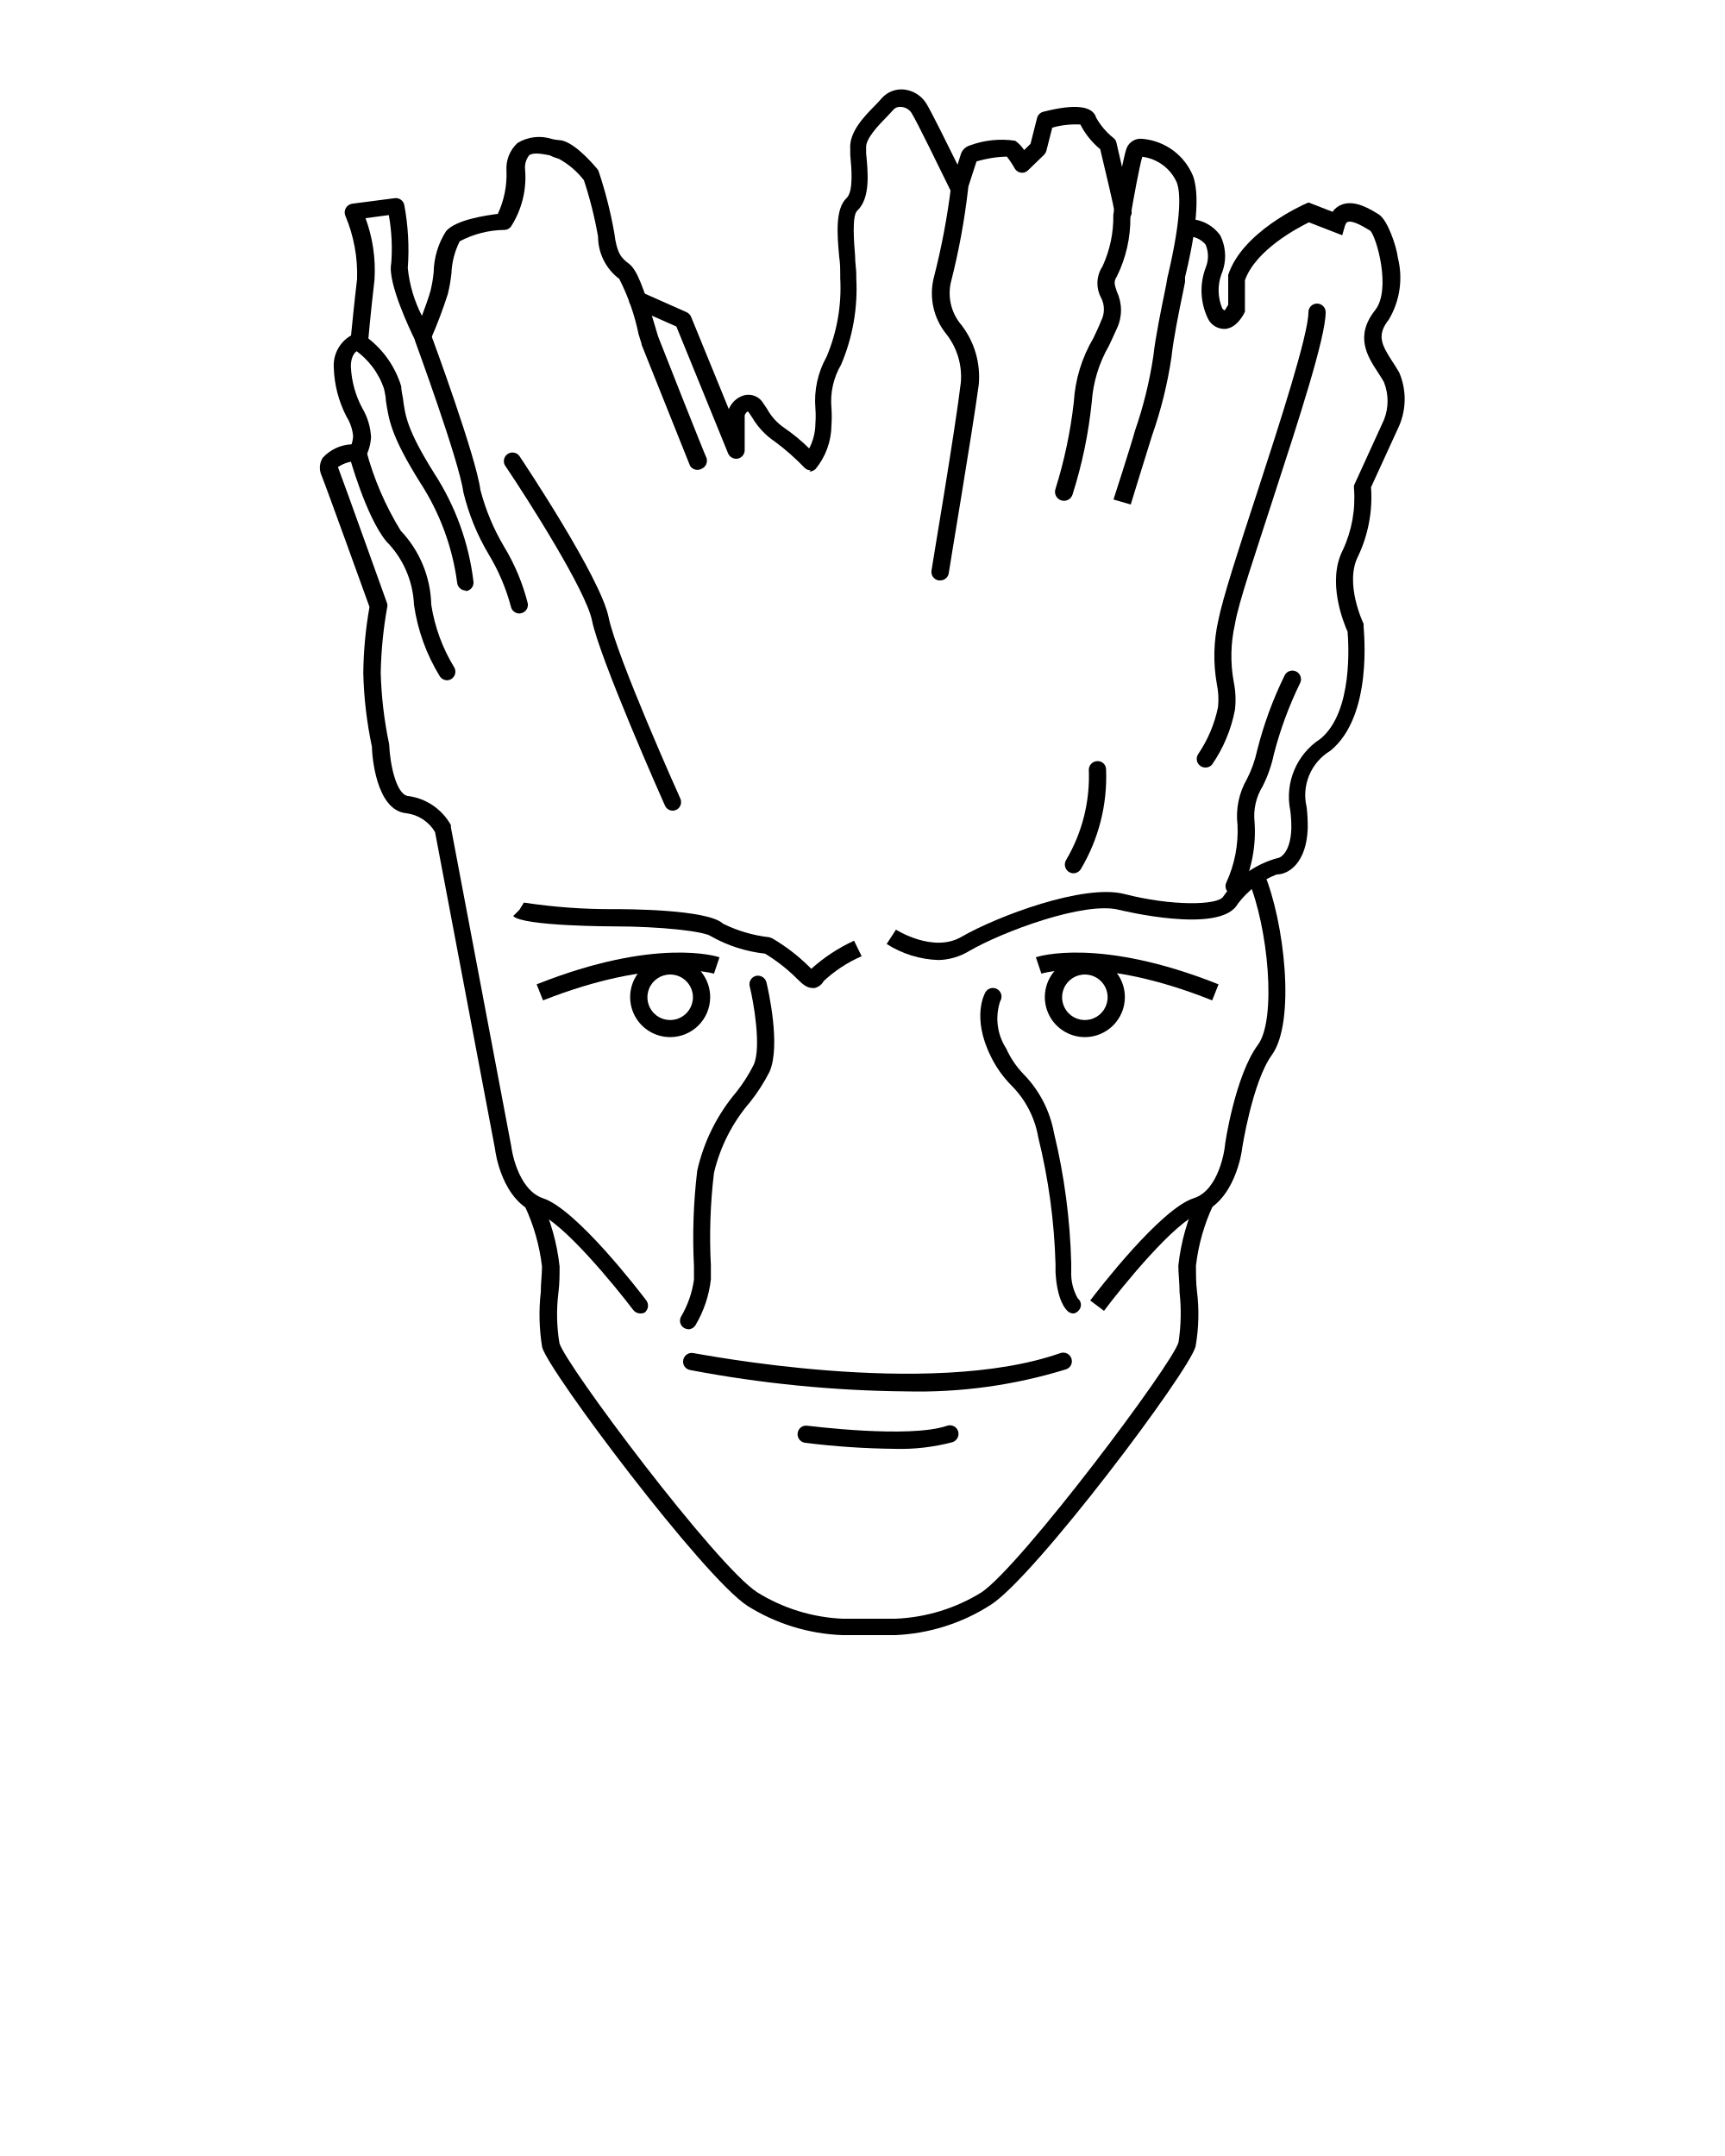
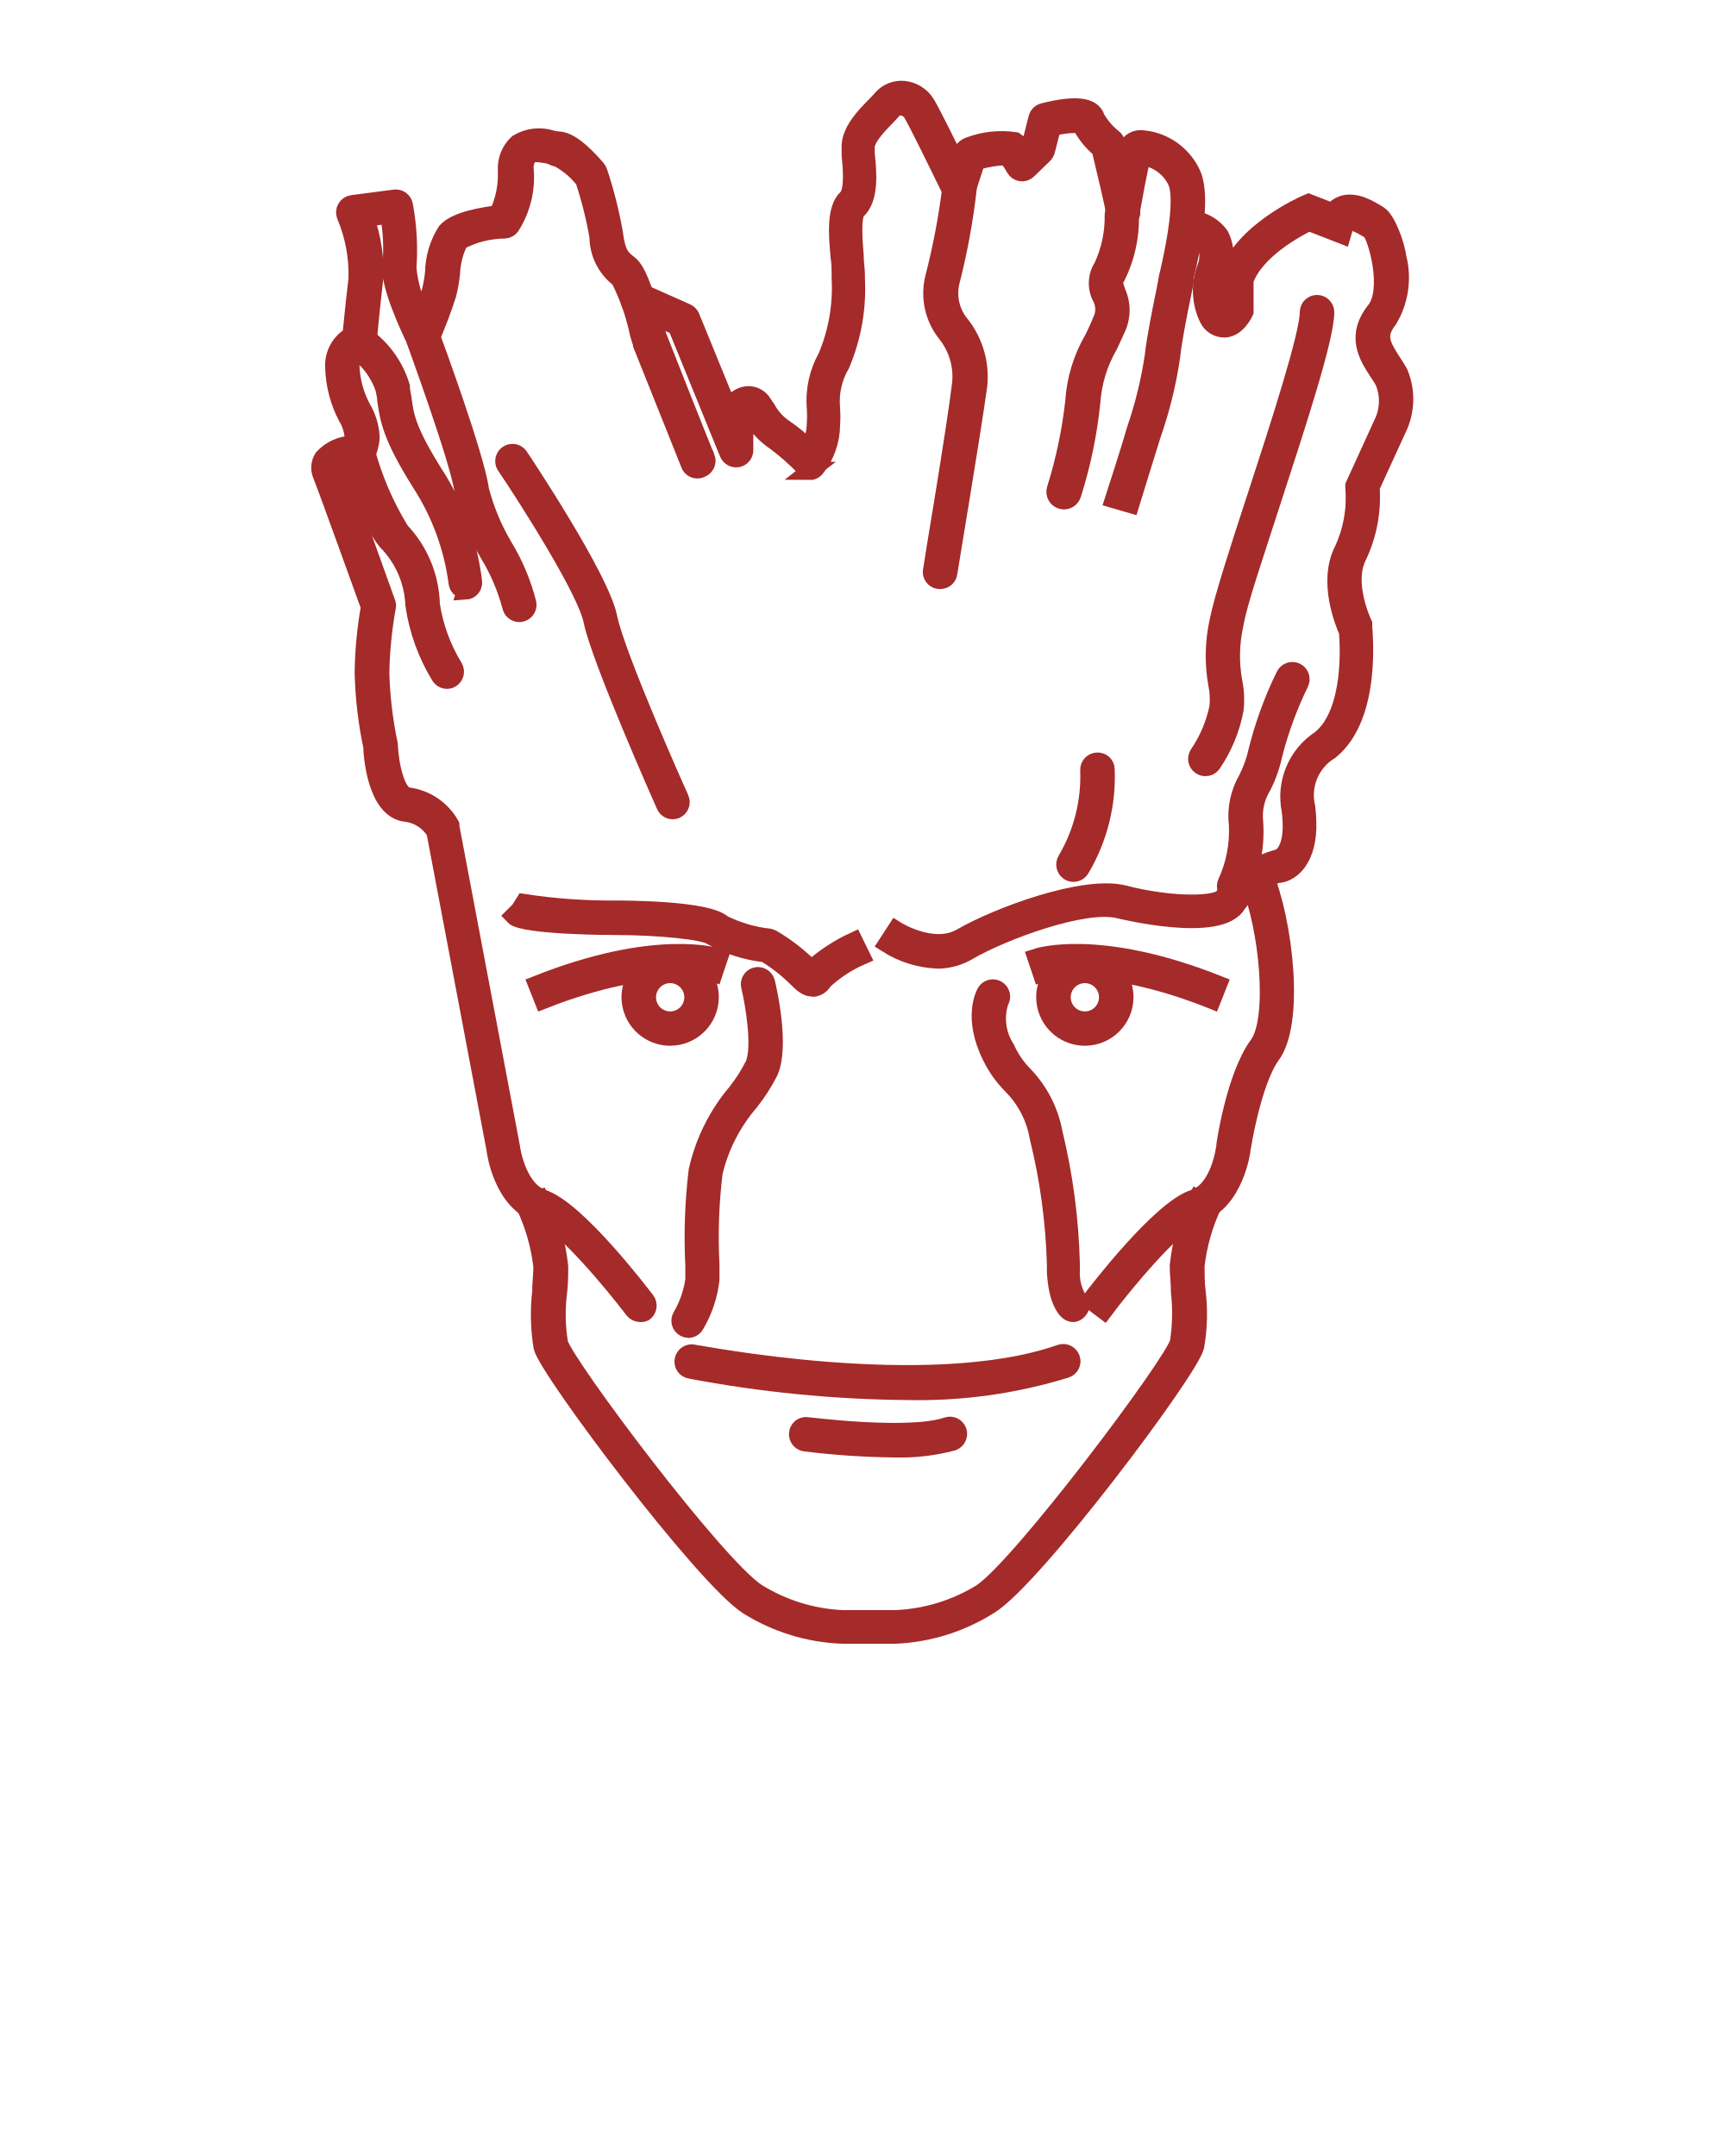
<svg xmlns="http://www.w3.org/2000/svg" data-name="Layer 1" viewBox="0 0 100 125" x="0px" y="0px">
+   <style>
+ path {
+     fill: brown;
+     stroke-width: 1px;
+     stroke: brown;
+ }
+ </style>
  <path d="M64,76l-.8-.6c.41-.54,4.07-5.31,6-5.93C70.7,69,71,66.53,71,66.51c0-.18.61-4.16,1.92-5.93,1.1-1.48.6-6.82-.56-9.57l.92-.39c1.18,2.81,1.85,8.65.44,10.56C72.6,62.74,72,66.6,72,66.64s-.39,3.06-2.51,3.74C68.14,70.82,65.08,74.55,64,76Z" />
  <path d="M51.9,94.8H48.83a11.11,11.11,0,0,1-5.49-1.69c-2.55-1.64-11.55-13.62-11.91-15a11.6,11.6,0,0,1-.08-3.2c0-.52.07-1,.07-1.48a11.35,11.35,0,0,0-1-3.51l.91-.42a12.2,12.2,0,0,1,1.11,3.93c0,.48,0,1-.07,1.54a10.17,10.17,0,0,0,.06,2.9c.33,1.23,9.1,12.93,11.47,14.45a10.22,10.22,0,0,0,4.95,1.53H51.9a10.25,10.25,0,0,0,5-1.53C59.22,90.75,68,79.05,68.32,77.82a11,11,0,0,0,.06-2.9c0-.53-.07-1.06-.07-1.54a12.2,12.2,0,0,1,1.11-3.93l.91.42a11.35,11.35,0,0,0-1,3.51c0,.46,0,1,.06,1.48a10.87,10.87,0,0,1-.08,3.2c-.35,1.43-9.35,13.41-11.9,15A11.11,11.11,0,0,1,51.9,94.8Z" />
  <path d="M54.4,55.66a5.93,5.93,0,0,1-3-.93l.54-.83s2.15,1.37,3.79.42c2.05-1.19,7.09-3.09,9.44-2.49,2.75.71,5.46.67,5.75.14a5.61,5.61,0,0,1,3.14-2.22c.16,0,.75-.32.8-1.7A7.71,7.71,0,0,0,74.8,47a4,4,0,0,1,1.74-4.16c1.92-1.56,1.63-5.61,1.58-6.22-.22-.49-1.22-2.9-.27-4.74a7.13,7.13,0,0,0,.64-3.59l0-.14,1.74-3.81h0a2.94,2.94,0,0,0,0-2.18c-.1-.19-.23-.38-.35-.57-.61-.93-1.36-2.1-.16-3.61.94-1.19.09-4.21-.28-4.6-.29-.17-1-.63-1.31-.51-.08,0-.14.15-.17.25l-.15.52-1.93-.75c-.69.34-3.09,1.61-3.71,3.36l0,1.71,0,.11c-.07.16-.47.95-1.15,1a1.06,1.06,0,0,1-1-.61,3.75,3.75,0,0,1-.13-2.93,1.74,1.74,0,0,0,0-1.35,1.36,1.36,0,0,0-1.12-.48l.07-1a2.27,2.27,0,0,1,1.9.95,2.69,2.69,0,0,1,.07,2.24,2.72,2.72,0,0,0,.05,2A.44.44,0,0,0,71,18s.12-.19.2-.33l0-1.65,0-.08c.81-2.49,4.32-4.05,4.47-4.12l.19-.08,1.39.54a1.11,1.11,0,0,1,.54-.42c.77-.29,1.67.28,2.15.58s1,1.76,1.1,2.52a4.74,4.74,0,0,1-.53,3.57c-.72.91-.42,1.46.22,2.45.13.2.27.41.39.63a3.93,3.93,0,0,1,0,3.06l-1.64,3.58a8,8,0,0,1-.75,4c-.81,1.57.31,3.9.32,3.92l0,.16c0,.21.57,5.17-1.93,7.2a3,3,0,0,0-1.37,3.28,9.49,9.49,0,0,1,.06,1.22c-.07,2-1.11,2.67-1.8,2.67a5.1,5.1,0,0,0-2.26,1.71c-1,1.8-6.82.35-6.88.34-2-.51-6.74,1.26-8.69,2.39A3.57,3.57,0,0,1,54.4,55.66Z" />
  <path d="M65.55,29.25l-1-.29s1-3.09,1.25-4a24.14,24.14,0,0,0,1.06-4.31c.12-1.11.48-2.84.67-3.77.07-.33.11-.57.12-.64a2.93,2.93,0,0,1,.08-.37c.78-3.37.7-4.73.49-5.29a2.54,2.54,0,0,0-2-1.49h0c-.17.56-.5,2.38-.69,3.49a7.63,7.63,0,0,1-.78,3.44c-.2.3-.15.46,0,.9a2.5,2.5,0,0,1,0,2.12c-.14.33-.31.66-.46,1a7.58,7.58,0,0,0-1,3.27,26.58,26.58,0,0,1-1.11,5.35.5.5,0,0,1-1-.29,26.85,26.85,0,0,0,1.07-5.06,8.27,8.27,0,0,1,1.13-3.7c.15-.32.31-.64.45-1a1.47,1.47,0,0,0,0-1.35,1.77,1.77,0,0,1,.08-1.81,6.86,6.86,0,0,0,.63-3c.1-.62.56-3.32.78-3.88a.87.87,0,0,1,.91-.52h0a3.5,3.5,0,0,1,2.93,2.15c.49,1.33,0,4-.46,5.86a2,2,0,0,0,0,.25s0,.07-.14.73c-.19.91-.54,2.61-.65,3.68a24.59,24.59,0,0,1-1.12,4.52C66.49,26.18,65.55,29.25,65.55,29.25Z" />
  <path d="M47,27.27a.51.51,0,0,1-.36-.15,13.51,13.51,0,0,0-1.71-1.51,4.29,4.29,0,0,1-1.31-1.38l-.2-.3a.31.31,0,0,0-.07-.08.43.43,0,0,0-.18.23c0,.28,0,1.33,0,2a.5.5,0,0,1-.4.51.51.51,0,0,1-.56-.3l-3-7.36-2.44-1.08a.51.51,0,0,1-.26-.66.5.5,0,0,1,.66-.26l2.63,1.17a.51.51,0,0,1,.26.26l2.19,5.36a1.37,1.37,0,0,1,.88-.8,1,1,0,0,1,1.13.48l.21.31a3.15,3.15,0,0,0,1,1.1A10.66,10.66,0,0,1,46.91,26a3.19,3.19,0,0,0,.36-1.45,5.93,5.93,0,0,0,0-.87,5.22,5.22,0,0,1,.65-3,10.28,10.28,0,0,0,.79-4.55V15.9c0-.26,0-.61-.06-1-.12-1.31-.24-2.79.43-3.42.41-.39.28-1.76.21-2.5l0-.33c-.08-1,.82-1.91,1.48-2.58.14-.15.26-.27.35-.38a1.52,1.52,0,0,1,1.29-.5A1.75,1.75,0,0,1,53.7,6c.26.42,1.2,2.31,1.81,3.55l.2-.64a.78.78,0,0,1,.49-.47,5.3,5.3,0,0,1,2.65-.28,1.93,1.93,0,0,1,.52.54l.37-.36.38-1.5a.5.5,0,0,1,.36-.36c1.84-.47,2.87-.35,3.07.35a4,4,0,0,0,1,1.17.45.45,0,0,1,.17.27c.91,3.9.9,4,.88,4.11a.5.5,0,0,1-.58.4.51.51,0,0,1-.42-.47c0-.28-.51-2.32-.82-3.66a4.51,4.51,0,0,1-1.15-1.43A5,5,0,0,0,61,7.4l-.34,1.34a.58.58,0,0,1-.14.24l-.92.89a.47.47,0,0,1-.42.14.5.5,0,0,1-.36-.25,5.3,5.3,0,0,0-.45-.68,6.66,6.66,0,0,0-1.76.28l-.55,1.69a.49.49,0,0,1-.44.35.51.51,0,0,1-.48-.28c-.68-1.38-2-4.11-2.31-4.59a.77.77,0,0,0-.59-.33.51.51,0,0,0-.44.15c-.1.12-.24.26-.39.42-.47.48-1.25,1.28-1.2,1.81l0,.31c.11,1.1.26,2.61-.52,3.33-.31.3-.18,1.86-.12,2.6,0,.42.07.8.07,1.08v.24a11.23,11.23,0,0,1-.88,5,4.2,4.2,0,0,0-.56,2.51,7.27,7.27,0,0,1,0,1,4.05,4.05,0,0,1-.92,2.54.51.51,0,0,1-.37.15ZM56.67,9.2h0Z" />
  <path d="M37.11,76.15a.51.51,0,0,1-.4-.2c-1.06-1.4-4.12-5.13-5.5-5.57-2.12-.68-2.5-3.63-2.51-3.75L25.22,48.24a2.27,2.27,0,0,0-1.66-1.09c-1.8-.16-2-3.48-2-3.86a23.26,23.26,0,0,1-.5-4.27,23.43,23.43,0,0,1,.36-3.83c-.34-.93-2.41-6.7-2.79-7.65a1.07,1.07,0,0,1,.08-1,2.4,2.4,0,0,1,1.67-.78,1.78,1.78,0,0,0,.09-.48,2.57,2.57,0,0,0-.38-1.12,6.61,6.61,0,0,1-.74-2.84,2,2,0,0,1,1-1.87c.06-.59.19-1.93.35-3.27a8.67,8.67,0,0,0-.68-3.67.51.51,0,0,1,.4-.7l2.46-.32a.5.5,0,0,1,.56.41,14.28,14.28,0,0,1,.2,3.64,7.69,7.69,0,0,0,.82,2.77c.19-.5.39-1.06.5-1.46a7.72,7.72,0,0,0,.18-1.06,4.56,4.56,0,0,1,.72-2.39c.59-.67,2.31-.91,3-1a5.4,5.4,0,0,0,.5-2.52A2,2,0,0,1,30,8.29a2.4,2.4,0,0,1,2-.23,2.15,2.15,0,0,0,.37.06c.77,0,1.83,1.17,2.25,1.67a.42.42,0,0,1,.09.16,25,25,0,0,1,.9,3.55c.15,1.2.4,1.45.85,1.79S37.28,16.56,38,19c.08.26.13.46.16.53.12.32,2.76,7,2.79,7a.51.51,0,0,1-.28.65A.5.5,0,0,1,40,27l-2.8-7c0-.08-.09-.31-.18-.62a12.69,12.69,0,0,0-1.12-3.21,3.07,3.07,0,0,1-1.23-2.45,23.08,23.08,0,0,0-.82-3.27,4.64,4.64,0,0,0-1.45-1.24A3.61,3.61,0,0,1,31.85,9c-.39-.07-.93-.18-1.17,0a1.13,1.13,0,0,0-.24.83,5.29,5.29,0,0,1-.82,3.31.49.49,0,0,1-.35.19,5.66,5.66,0,0,0-2.62.66,4.53,4.53,0,0,0-.48,1.86,9,9,0,0,1-.21,1.2,26.86,26.86,0,0,1-1,2.64.5.5,0,0,1-.44.31.54.54,0,0,1-.46-.28c-.27-.55-1.61-3.34-1.38-4.45a11,11,0,0,0-.14-2.8l-1.35.18a8.72,8.72,0,0,1,.52,3.57c-.21,1.79-.37,3.57-.37,3.57a.52.52,0,0,1-.42.45c-.09,0-.58.17-.58,1A5.62,5.62,0,0,0,21,23.66a3.65,3.65,0,0,1,.51,1.69,2.85,2.85,0,0,1-.32,1.15.49.49,0,0,1-.41.23,2.07,2.07,0,0,0-1.19.35c.43,1.13,2.75,7.63,2.85,7.9a.46.46,0,0,1,0,.26A24.33,24.33,0,0,0,22.07,39a23.22,23.22,0,0,0,.49,4.15c.05,1.22.43,2.92,1.09,3a3.33,3.33,0,0,1,2.49,1.69.65.65,0,0,1,0,.13l3.5,18.5c0,.06.33,2.48,1.83,3,1.93.62,5.59,5.39,6,5.93a.51.51,0,0,1-.1.7A.49.49,0,0,1,37.11,76.15Z" />
  <path d="M47.09,57.28c-.33,0-.59-.24-.92-.57a9.89,9.89,0,0,0-1.82-1.42,8.16,8.16,0,0,1-3.12-1c-.38-.3-3-.58-5.58-.58,0,0-5.35,0-5.9-.6l.36-.36.26-.42a33.57,33.57,0,0,0,5.28.38c.55,0,5.37,0,6.26.84a8.05,8.05,0,0,0,2.69.79l.18.07A10.7,10.7,0,0,1,46.86,56l.17.17a9.89,9.89,0,0,1,2.48-1.63l.44.9a7.74,7.74,0,0,0-2.2,1.44.79.79,0,0,1-.57.41Z" />
  <path d="M30.11,35.57a.51.51,0,0,1-.5-.43,11.71,11.71,0,0,0-1.28-3,13,13,0,0,1-1.47-3.61c-.24-1.8-2.78-8.7-2.8-8.77a.5.5,0,0,1,.93-.35c.11.29,2.61,7.08,2.86,9a12.74,12.74,0,0,0,1.37,3.28A12,12,0,0,1,30.6,35a.5.5,0,0,1-.42.56Z" />
  <path d="M25.92,39.44a.51.51,0,0,1-.43-.24A10.86,10.86,0,0,1,24,35.07a5.57,5.57,0,0,0-1.61-3.69c-1.18-1.44-2.12-4.87-2.16-5a.5.5,0,0,1,1-.26,17.43,17.43,0,0,0,2,4.65A6.44,6.44,0,0,1,25,35.06a9.84,9.84,0,0,0,1.33,3.63.5.5,0,0,1-.17.68A.48.48,0,0,1,25.92,39.44Z" />
  <path d="M27,34.24a.51.51,0,0,1-.5-.47A14,14,0,0,0,24.37,28c-1.72-2.74-1.83-3.68-2-4.77,0-.21-.06-.43-.1-.66a4.43,4.43,0,0,0-1.73-2.3.5.5,0,1,1,.58-.82,5.58,5.58,0,0,1,2.14,2.95c0,.25.07.48.1.7.13,1,.23,1.82,1.83,4.37a14.76,14.76,0,0,1,2.26,6.27.49.49,0,0,1-.46.53Z" />
  <path d="M39,47a.49.49,0,0,1-.45-.29c-.16-.35-3.78-8.52-4.23-10.73-.34-1.72-3.7-7-5-8.93a.5.5,0,1,1,.83-.55c.19.28,4.67,7,5.13,9.28S39.4,46.22,39.44,46.3a.5.5,0,0,1-.25.66A.52.52,0,0,1,39,47Z" />
  <path d="M39.92,77.07a.59.59,0,0,1-.25-.07.49.49,0,0,1-.18-.68,5.79,5.79,0,0,0,.74-2.13c0-.19,0-.46,0-.78a32.45,32.45,0,0,1,.19-5.54,10.66,10.66,0,0,1,2.27-4.56,9.22,9.22,0,0,0,1-1.57c.46-1,0-3.64-.23-4.56a.5.5,0,0,1,.36-.6.51.51,0,0,1,.61.37c.09.37.85,3.67.18,5.19a10.59,10.59,0,0,1-1.13,1.76A9.68,9.68,0,0,0,41.39,68a31.2,31.2,0,0,0-.18,5.36c0,.34,0,.62,0,.82a6.64,6.64,0,0,1-.88,2.63A.5.5,0,0,1,39.92,77.07Z" />
  <path d="M62.25,76.15a.49.49,0,0,1-.33-.11c-.15-.12-.64-.65-.73-2.28l0-.46a34.71,34.71,0,0,0-1-7.35,5.58,5.58,0,0,0-1.54-3,6.32,6.32,0,0,1-1.22-1.72c-1.11-2.25-.35-3.61-.32-3.67a.5.5,0,1,1,.87.49,3.19,3.19,0,0,0,.35,2.74,5.23,5.23,0,0,0,1,1.48,6.56,6.56,0,0,1,1.77,3.41,36,36,0,0,1,1,7.56l0,.46a2.93,2.93,0,0,0,.38,1.58.47.47,0,0,1,.06.69A.5.5,0,0,1,62.25,76.15Z" />
  <path d="M52.53,80.67A70.49,70.49,0,0,1,40,79.43a.49.49,0,0,1-.39-.59.5.5,0,0,1,.59-.39c.13,0,13.62,2.69,21.27,0a.5.5,0,0,1,.64.31.49.49,0,0,1-.31.63A29,29,0,0,1,52.53,80.67Z" />
  <path d="M51.84,84a45.92,45.92,0,0,1-5.17-.35.5.5,0,0,1-.43-.56.49.49,0,0,1,.56-.43c.06,0,5.91.76,8.11,0a.5.5,0,0,1,.63.31.51.51,0,0,1-.31.64A11.77,11.77,0,0,1,51.84,84Z" />
  <path d="M54.5,33.65h-.09a.5.5,0,0,1-.41-.57c0-.08,1.37-8.11,1.7-10.9a4,4,0,0,0-.84-2.81,3.75,3.75,0,0,1-.73-3.26,41.49,41.49,0,0,0,1-5.26.51.51,0,0,1,.55-.44.49.49,0,0,1,.44.56,39.9,39.9,0,0,1-1,5.41,2.84,2.84,0,0,0,.62,2.47,4.92,4.92,0,0,1,1,3.45C56.36,25.1,55,33.15,55,33.23A.49.49,0,0,1,54.5,33.65Z" />
  <path d="M71.55,51.88a.54.54,0,0,1-.22-.05.5.5,0,0,1-.24-.66,7.15,7.15,0,0,0,.65-3.34,4.29,4.29,0,0,1,.55-2.67,6.71,6.71,0,0,0,.58-1.62,22.16,22.16,0,0,1,1.6-4.38.5.5,0,1,1,.9.44,21.74,21.74,0,0,0-1.52,4.12,7.59,7.59,0,0,1-.65,1.86,3.29,3.29,0,0,0-.47,2.1A8,8,0,0,1,72,51.59.51.51,0,0,1,71.55,51.88Z" />
  <path d="M69.87,44.5a.51.51,0,0,1-.28-.09.5.5,0,0,1-.13-.69A7.54,7.54,0,0,0,70.61,41a4.37,4.37,0,0,0-.07-1.35A9.3,9.3,0,0,1,70.62,36c.24-1.25,1.2-4.22,2.23-7.36,1.34-4.11,3-9.24,3-10.54a.5.5,0,0,1,.5-.5.5.5,0,0,1,.5.5c0,1.46-1.56,6.24-3.06,10.85-1,3.11-2,6-2.2,7.24a8.34,8.34,0,0,0-.07,3.34,5.09,5.09,0,0,1,.07,1.63,8.35,8.35,0,0,1-1.32,3.16A.48.48,0,0,1,69.87,44.5Z" />
  <path d="M62.23,50.63a.53.53,0,0,1-.27-.08.51.51,0,0,1-.15-.7,9.52,9.52,0,0,0,1.31-5.2.5.5,0,0,1,.48-.52.48.48,0,0,1,.52.48,10.46,10.46,0,0,1-1.47,5.79A.51.51,0,0,1,62.23,50.63Z" />
  <path d="M38.86,60.13a2.32,2.32,0,1,1,2.31-2.31A2.32,2.32,0,0,1,38.86,60.13Zm0-3.63a1.32,1.32,0,1,0,1.31,1.32A1.32,1.32,0,0,0,38.86,56.5Z" />
  <path d="M31.48,58l-.37-.93c6.91-2.75,10.45-1.62,10.6-1.57l-.32.95.16-.48-.16.48S38,55.43,31.48,58Z" />
  <path d="M62.9,60.13a2.32,2.32,0,1,1,2.31-2.31A2.32,2.32,0,0,1,62.9,60.13Zm0-3.63a1.32,1.32,0,1,0,1.31,1.32A1.32,1.32,0,0,0,62.9,56.5Z" />
  <path d="M70.27,58c-6.56-2.62-9.87-1.56-9.9-1.55l-.32-.95c.15-.05,3.69-1.18,10.59,1.57Z" />
</svg>
